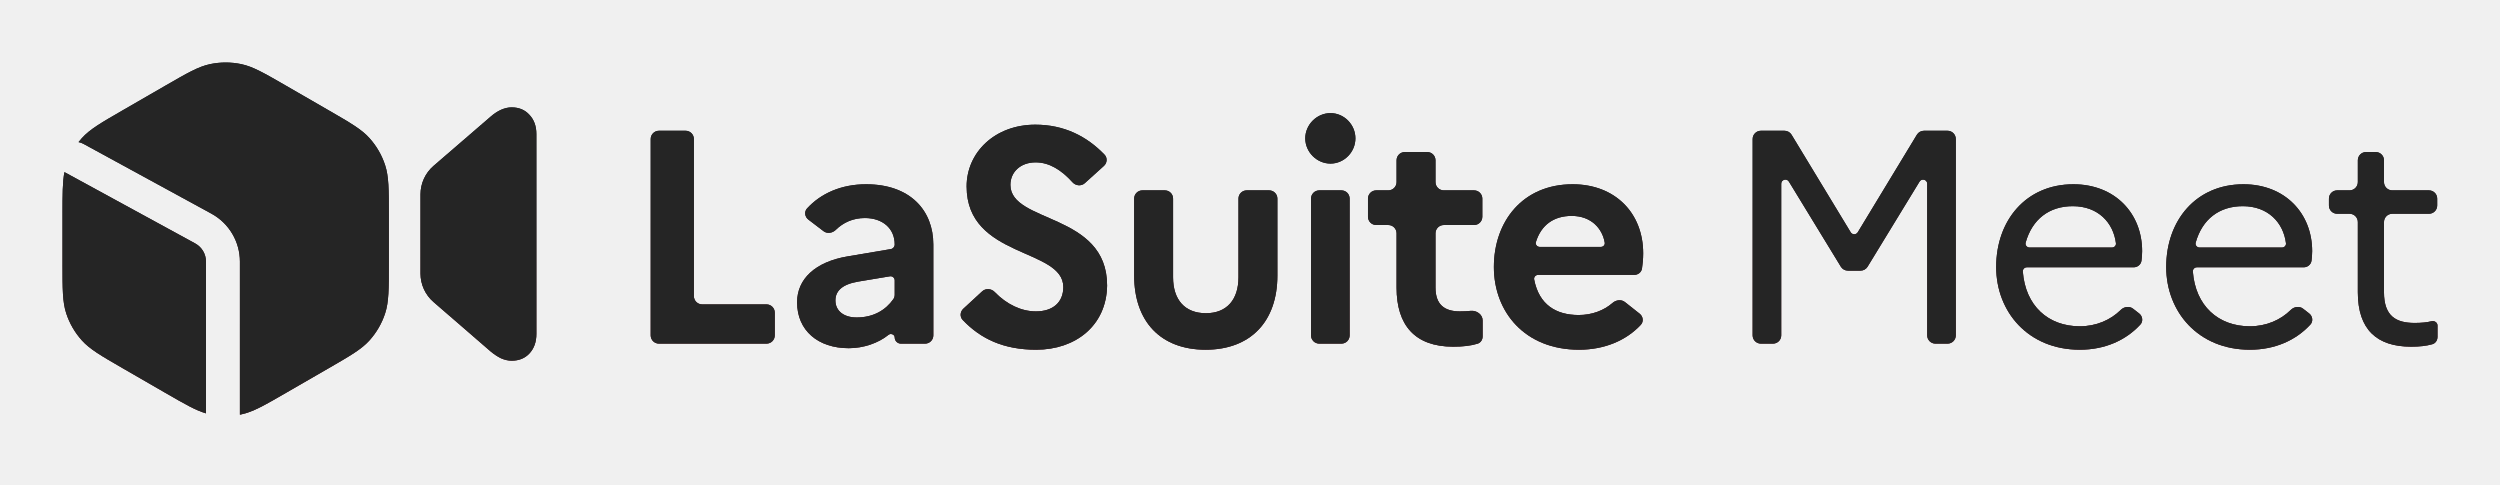
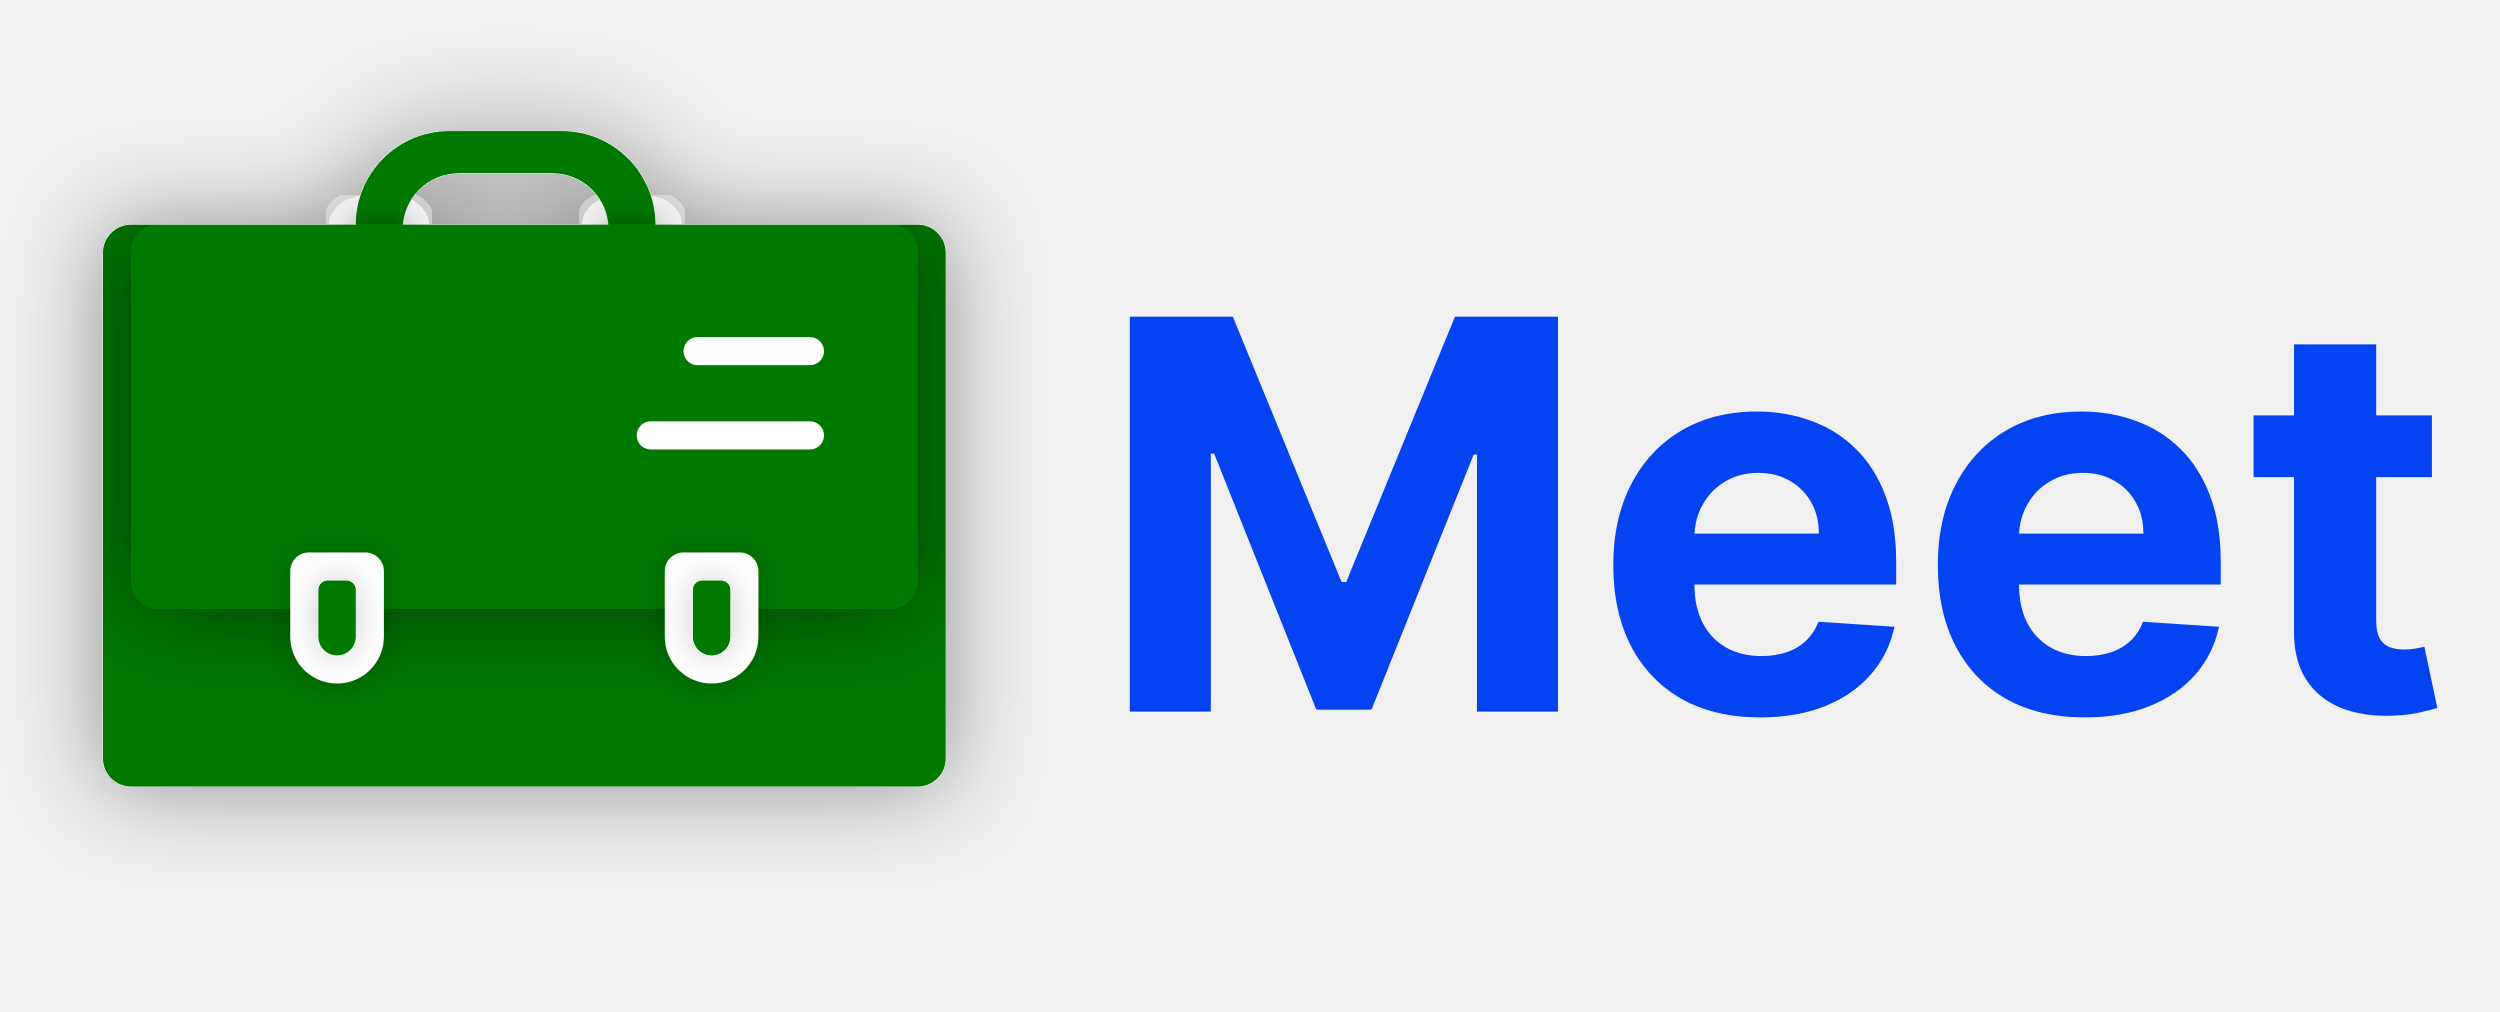
- <svg xmlns="http://www.w3.org/2000/svg" width="160" height="31" viewBox="0 0 160 31" fill="none">
-   <path d="M4.124 11.015C4 11.649 4 12.431 4 13.739V16.886C4 18.509 4 19.321 4.236 20.047C4.445 20.69 4.787 21.282 5.239 21.784C5.75 22.352 6.453 22.758 7.859 23.57L10.584 25.143C11.828 25.861 12.522 26.262 13.183 26.454V16.744C13.183 16.259 12.918 15.812 12.492 15.58L4.124 11.015Z" fill="#202328" />
-   <path d="M4.124 11.015C4 11.649 4 12.431 4 13.739V16.886C4 18.509 4 19.321 4.236 20.047C4.445 20.69 4.787 21.282 5.239 21.784C5.75 22.352 6.453 22.758 7.859 23.57L10.584 25.143C11.828 25.861 12.522 26.262 13.183 26.454V16.744C13.183 16.259 12.918 15.812 12.492 15.58L4.124 11.015Z" fill="url(#paint0_linear_5970_3325)" fill-opacity="0.3" />
-   <path d="M4.124 11.015C4 11.649 4 12.431 4 13.739V16.886C4 18.509 4 19.321 4.236 20.047C4.445 20.69 4.787 21.282 5.239 21.784C5.75 22.352 6.453 22.758 7.859 23.57L10.584 25.143C11.828 25.861 12.522 26.262 13.183 26.454V16.744C13.183 16.259 12.918 15.812 12.492 15.58L4.124 11.015Z" fill="#252525" />
-   <path d="M26.911 12.441V17.505C26.911 18.205 27.215 18.87 27.745 19.328L31.389 22.482C31.602 22.662 31.824 22.81 32.053 22.925C32.291 23.031 32.521 23.084 32.742 23.084C33.218 23.084 33.599 22.929 33.886 22.617C34.181 22.297 34.329 21.883 34.329 21.375V8.581C34.329 8.073 34.181 7.663 33.886 7.351C33.599 7.031 33.218 6.871 32.742 6.871C32.521 6.871 32.291 6.925 32.053 7.031C31.824 7.138 31.602 7.286 31.389 7.474L27.748 10.615C27.217 11.073 26.911 11.74 26.911 12.441Z" fill="#202328" />
-   <path d="M26.911 12.441V17.505C26.911 18.205 27.215 18.87 27.745 19.328L31.389 22.482C31.602 22.662 31.824 22.81 32.053 22.925C32.291 23.031 32.521 23.084 32.742 23.084C33.218 23.084 33.599 22.929 33.886 22.617C34.181 22.297 34.329 21.883 34.329 21.375V8.581C34.329 8.073 34.181 7.663 33.886 7.351C33.599 7.031 33.218 6.871 32.742 6.871C32.521 6.871 32.291 6.925 32.053 7.031C31.824 7.138 31.602 7.286 31.389 7.474L27.748 10.615C27.217 11.073 26.911 11.74 26.911 12.441Z" fill="url(#paint1_linear_5970_3325)" fill-opacity="0.3" />
-   <path d="M26.911 12.441V17.505C26.911 18.205 27.215 18.87 27.745 19.328L31.389 22.482C31.602 22.662 31.824 22.81 32.053 22.925C32.291 23.031 32.521 23.084 32.742 23.084C33.218 23.084 33.599 22.929 33.886 22.617C34.181 22.297 34.329 21.883 34.329 21.375V8.581C34.329 8.073 34.181 7.663 33.886 7.351C33.599 7.031 33.218 6.871 32.742 6.871C32.521 6.871 32.291 6.925 32.053 7.031C31.824 7.138 31.602 7.286 31.389 7.474L27.748 10.615C27.217 11.073 26.911 11.74 26.911 12.441Z" fill="#252525" />
-   <path d="M5.341 9.207C5.24 9.152 5.134 9.114 5.026 9.094C5.094 9.007 5.165 8.922 5.239 8.84C5.75 8.273 6.453 7.867 7.859 7.055L10.584 5.482C11.99 4.67 12.693 4.264 13.44 4.105C14.101 3.965 14.785 3.965 15.446 4.105C16.193 4.264 16.896 4.67 18.302 5.482L20.995 7.037C21.006 7.043 21.017 7.049 21.027 7.055C22.433 7.867 23.136 8.273 23.647 8.84C24.099 9.343 24.441 9.935 24.65 10.577C24.886 11.304 24.886 12.116 24.886 13.739V16.886C24.886 18.509 24.886 19.321 24.65 20.047C24.441 20.69 24.099 21.282 23.647 21.784C23.136 22.352 22.433 22.758 21.027 23.57C21.015 23.576 21.003 23.583 20.991 23.59L18.302 25.143C16.896 25.955 16.193 26.36 15.446 26.519C15.415 26.526 15.384 26.532 15.354 26.538L15.354 16.744C15.354 15.464 14.655 14.287 13.531 13.674L5.341 9.207Z" fill="#202328" />
-   <path d="M5.341 9.207C5.24 9.152 5.134 9.114 5.026 9.094C5.094 9.007 5.165 8.922 5.239 8.84C5.75 8.273 6.453 7.867 7.859 7.055L10.584 5.482C11.99 4.67 12.693 4.264 13.44 4.105C14.101 3.965 14.785 3.965 15.446 4.105C16.193 4.264 16.896 4.67 18.302 5.482L20.995 7.037C21.006 7.043 21.017 7.049 21.027 7.055C22.433 7.867 23.136 8.273 23.647 8.84C24.099 9.343 24.441 9.935 24.65 10.577C24.886 11.304 24.886 12.116 24.886 13.739V16.886C24.886 18.509 24.886 19.321 24.65 20.047C24.441 20.69 24.099 21.282 23.647 21.784C23.136 22.352 22.433 22.758 21.027 23.57C21.015 23.576 21.003 23.583 20.991 23.59L18.302 25.143C16.896 25.955 16.193 26.36 15.446 26.519C15.415 26.526 15.384 26.532 15.354 26.538L15.354 16.744C15.354 15.464 14.655 14.287 13.531 13.674L5.341 9.207Z" fill="url(#paint2_linear_5970_3325)" fill-opacity="0.3" />
-   <path d="M5.341 9.207C5.24 9.152 5.134 9.114 5.026 9.094C5.094 9.007 5.165 8.922 5.239 8.84C5.75 8.273 6.453 7.867 7.859 7.055L10.584 5.482C11.99 4.67 12.693 4.264 13.44 4.105C14.101 3.965 14.785 3.965 15.446 4.105C16.193 4.264 16.896 4.67 18.302 5.482L20.995 7.037C21.006 7.043 21.017 7.049 21.027 7.055C22.433 7.867 23.136 8.273 23.647 8.84C24.099 9.343 24.441 9.935 24.65 10.577C24.886 11.304 24.886 12.116 24.886 13.739V16.886C24.886 18.509 24.886 19.321 24.65 20.047C24.441 20.69 24.099 21.282 23.647 21.784C23.136 22.352 22.433 22.758 21.027 23.57C21.015 23.576 21.003 23.583 20.991 23.59L18.302 25.143C16.896 25.955 16.193 26.36 15.446 26.519C15.415 26.526 15.384 26.532 15.354 26.538L15.354 16.744C15.354 15.464 14.655 14.287 13.531 13.674L5.341 9.207Z" fill="#252525" />
-   <path d="M42.173 21.992C41.881 21.992 41.644 21.755 41.644 21.463V8.896C41.644 8.604 41.881 8.368 42.173 8.368H43.879C44.171 8.368 44.408 8.604 44.408 8.896V18.953C44.408 19.245 44.645 19.481 44.936 19.481H49.056C49.348 19.481 49.585 19.718 49.585 20.01V21.463C49.585 21.755 49.348 21.992 49.056 21.992H42.173Z" fill="#202328" />
-   <path d="M42.173 21.992C41.881 21.992 41.644 21.755 41.644 21.463V8.896C41.644 8.604 41.881 8.368 42.173 8.368H43.879C44.171 8.368 44.408 8.604 44.408 8.896V18.953C44.408 19.245 44.645 19.481 44.936 19.481H49.056C49.348 19.481 49.585 19.718 49.585 20.01V21.463C49.585 21.755 49.348 21.992 49.056 21.992H42.173Z" fill="url(#paint3_linear_5970_3325)" fill-opacity="0.3" />
-   <path d="M42.173 21.992C41.881 21.992 41.644 21.755 41.644 21.463V8.896C41.644 8.604 41.881 8.368 42.173 8.368H43.879C44.171 8.368 44.408 8.604 44.408 8.896V18.953C44.408 19.245 44.645 19.481 44.936 19.481H49.056C49.348 19.481 49.585 19.718 49.585 20.01V21.463C49.585 21.755 49.348 21.992 49.056 21.992H42.173Z" fill="#252525" />
-   <path d="M54.322 22.284C52.357 22.284 51.014 21.155 51.014 19.345C51.014 17.866 52.162 16.756 54.264 16.406L57.012 15.942C57.156 15.918 57.261 15.793 57.261 15.647V15.647C57.261 14.616 56.483 13.954 55.354 13.954C54.597 13.954 53.975 14.236 53.487 14.713C53.275 14.92 52.941 14.974 52.706 14.794L51.735 14.053C51.507 13.879 51.457 13.552 51.651 13.34C52.539 12.372 53.848 11.793 55.432 11.793C58.273 11.793 59.733 13.487 59.733 15.647V21.463C59.733 21.755 59.497 21.992 59.205 21.992H57.659C57.44 21.992 57.261 21.814 57.261 21.594V21.594C57.261 21.407 57.011 21.31 56.866 21.428C56.21 21.96 55.26 22.284 54.322 22.284ZM53.466 19.228C53.466 19.89 53.992 20.318 54.828 20.318C55.895 20.318 56.684 19.849 57.178 19.141C57.234 19.059 57.261 18.962 57.261 18.863V17.944C57.261 17.781 57.115 17.657 56.954 17.683L54.926 18.021C53.894 18.197 53.466 18.625 53.466 19.228Z" fill="#202328" />
-   <path d="M54.322 22.284C52.357 22.284 51.014 21.155 51.014 19.345C51.014 17.866 52.162 16.756 54.264 16.406L57.012 15.942C57.156 15.918 57.261 15.793 57.261 15.647V15.647C57.261 14.616 56.483 13.954 55.354 13.954C54.597 13.954 53.975 14.236 53.487 14.713C53.275 14.92 52.941 14.974 52.706 14.794L51.735 14.053C51.507 13.879 51.457 13.552 51.651 13.34C52.539 12.372 53.848 11.793 55.432 11.793C58.273 11.793 59.733 13.487 59.733 15.647V21.463C59.733 21.755 59.497 21.992 59.205 21.992H57.659C57.44 21.992 57.261 21.814 57.261 21.594V21.594C57.261 21.407 57.011 21.31 56.866 21.428C56.21 21.96 55.26 22.284 54.322 22.284ZM53.466 19.228C53.466 19.89 53.992 20.318 54.828 20.318C55.895 20.318 56.684 19.849 57.178 19.141C57.234 19.059 57.261 18.962 57.261 18.863V17.944C57.261 17.781 57.115 17.657 56.954 17.683L54.926 18.021C53.894 18.197 53.466 18.625 53.466 19.228Z" fill="url(#paint4_linear_5970_3325)" fill-opacity="0.3" />
-   <path d="M54.322 22.284C52.357 22.284 51.014 21.155 51.014 19.345C51.014 17.866 52.162 16.756 54.264 16.406L57.012 15.942C57.156 15.918 57.261 15.793 57.261 15.647V15.647C57.261 14.616 56.483 13.954 55.354 13.954C54.597 13.954 53.975 14.236 53.487 14.713C53.275 14.92 52.941 14.974 52.706 14.794L51.735 14.053C51.507 13.879 51.457 13.552 51.651 13.34C52.539 12.372 53.848 11.793 55.432 11.793C58.273 11.793 59.733 13.487 59.733 15.647V21.463C59.733 21.755 59.497 21.992 59.205 21.992H57.659C57.44 21.992 57.261 21.814 57.261 21.594V21.594C57.261 21.407 57.011 21.31 56.866 21.428C56.21 21.96 55.26 22.284 54.322 22.284ZM53.466 19.228C53.466 19.89 53.992 20.318 54.828 20.318C55.895 20.318 56.684 19.849 57.178 19.141C57.234 19.059 57.261 18.962 57.261 18.863V17.944C57.261 17.781 57.115 17.657 56.954 17.683L54.926 18.021C53.894 18.197 53.466 18.625 53.466 19.228Z" fill="#252525" />
-   <path d="M61.615 20.48C61.42 20.276 61.442 19.954 61.65 19.762L62.861 18.645C63.089 18.435 63.445 18.467 63.66 18.689C64.421 19.475 65.354 19.929 66.301 19.929C67.391 19.929 68.052 19.345 68.052 18.372C68.052 15.861 61.863 16.542 61.863 11.93C61.863 9.769 63.654 7.979 66.262 7.979C68.112 7.979 69.563 8.728 70.688 9.896C70.886 10.101 70.862 10.427 70.651 10.618L69.429 11.722C69.201 11.928 68.847 11.895 68.641 11.666C67.937 10.884 67.158 10.392 66.281 10.392C65.308 10.392 64.666 11.015 64.666 11.832C64.666 14.304 70.855 13.603 70.855 18.274C70.816 20.844 68.831 22.381 66.32 22.381C64.231 22.381 62.77 21.689 61.615 20.48Z" fill="#202328" />
-   <path d="M61.615 20.48C61.42 20.276 61.442 19.954 61.65 19.762L62.861 18.645C63.089 18.435 63.445 18.467 63.66 18.689C64.421 19.475 65.354 19.929 66.301 19.929C67.391 19.929 68.052 19.345 68.052 18.372C68.052 15.861 61.863 16.542 61.863 11.93C61.863 9.769 63.654 7.979 66.262 7.979C68.112 7.979 69.563 8.728 70.688 9.896C70.886 10.101 70.862 10.427 70.651 10.618L69.429 11.722C69.201 11.928 68.847 11.895 68.641 11.666C67.937 10.884 67.158 10.392 66.281 10.392C65.308 10.392 64.666 11.015 64.666 11.832C64.666 14.304 70.855 13.603 70.855 18.274C70.816 20.844 68.831 22.381 66.32 22.381C64.231 22.381 62.77 21.689 61.615 20.48Z" fill="url(#paint5_linear_5970_3325)" fill-opacity="0.3" />
-   <path d="M61.615 20.48C61.42 20.276 61.442 19.954 61.65 19.762L62.861 18.645C63.089 18.435 63.445 18.467 63.66 18.689C64.421 19.475 65.354 19.929 66.301 19.929C67.391 19.929 68.052 19.345 68.052 18.372C68.052 15.861 61.863 16.542 61.863 11.93C61.863 9.769 63.654 7.979 66.262 7.979C68.112 7.979 69.563 8.728 70.688 9.896C70.886 10.101 70.862 10.427 70.651 10.618L69.429 11.722C69.201 11.928 68.847 11.895 68.641 11.666C67.937 10.884 67.158 10.392 66.281 10.392C65.308 10.392 64.666 11.015 64.666 11.832C64.666 14.304 70.855 13.603 70.855 18.274C70.816 20.844 68.831 22.381 66.32 22.381C64.231 22.381 62.77 21.689 61.615 20.48Z" fill="#252525" />
-   <path d="M79.262 17.749V12.711C79.262 12.419 79.499 12.183 79.79 12.183H81.225C81.516 12.183 81.753 12.419 81.753 12.711V17.632C81.753 20.571 80.04 22.381 77.16 22.381C74.279 22.381 72.586 20.571 72.586 17.632V12.711C72.586 12.419 72.823 12.183 73.115 12.183H74.549C74.841 12.183 75.077 12.419 75.077 12.711V17.749C75.077 19.17 75.817 20.046 77.179 20.046C78.522 20.046 79.262 19.17 79.262 17.749Z" fill="#202328" />
-   <path d="M79.262 17.749V12.711C79.262 12.419 79.499 12.183 79.79 12.183H81.225C81.516 12.183 81.753 12.419 81.753 12.711V17.632C81.753 20.571 80.04 22.381 77.16 22.381C74.279 22.381 72.586 20.571 72.586 17.632V12.711C72.586 12.419 72.823 12.183 73.115 12.183H74.549C74.841 12.183 75.077 12.419 75.077 12.711V17.749C75.077 19.17 75.817 20.046 77.179 20.046C78.522 20.046 79.262 19.17 79.262 17.749Z" fill="url(#paint6_linear_5970_3325)" fill-opacity="0.3" />
-   <path d="M79.262 17.749V12.711C79.262 12.419 79.499 12.183 79.79 12.183H81.225C81.516 12.183 81.753 12.419 81.753 12.711V17.632C81.753 20.571 80.04 22.381 77.16 22.381C74.279 22.381 72.586 20.571 72.586 17.632V12.711C72.586 12.419 72.823 12.183 73.115 12.183H74.549C74.841 12.183 75.077 12.419 75.077 12.711V17.749C75.077 19.17 75.817 20.046 77.179 20.046C78.522 20.046 79.262 19.17 79.262 17.749Z" fill="#252525" />
-   <path d="M85.151 10.47C84.275 10.47 83.536 9.73 83.536 8.854C83.536 7.979 84.275 7.239 85.151 7.239C86.027 7.239 86.747 7.979 86.747 8.854C86.747 9.73 86.027 10.47 85.151 10.47ZM84.434 21.992C84.142 21.992 83.906 21.755 83.906 21.463V12.711C83.906 12.419 84.142 12.183 84.434 12.183H85.849C86.141 12.183 86.377 12.419 86.377 12.711V21.463C86.377 21.755 86.141 21.992 85.849 21.992H84.434Z" fill="#202328" />
-   <path d="M85.151 10.47C84.275 10.47 83.536 9.73 83.536 8.854C83.536 7.979 84.275 7.239 85.151 7.239C86.027 7.239 86.747 7.979 86.747 8.854C86.747 9.73 86.027 10.47 85.151 10.47ZM84.434 21.992C84.142 21.992 83.906 21.755 83.906 21.463V12.711C83.906 12.419 84.142 12.183 84.434 12.183H85.849C86.141 12.183 86.377 12.419 86.377 12.711V21.463C86.377 21.755 86.141 21.992 85.849 21.992H84.434Z" fill="url(#paint7_linear_5970_3325)" fill-opacity="0.3" />
-   <path d="M85.151 10.47C84.275 10.47 83.536 9.73 83.536 8.854C83.536 7.979 84.275 7.239 85.151 7.239C86.027 7.239 86.747 7.979 86.747 8.854C86.747 9.73 86.027 10.47 85.151 10.47ZM84.434 21.992C84.142 21.992 83.906 21.755 83.906 21.463V12.711C83.906 12.419 84.142 12.183 84.434 12.183H85.849C86.141 12.183 86.377 12.419 86.377 12.711V21.463C86.377 21.755 86.141 21.992 85.849 21.992H84.434Z" fill="#252525" />
-   <path d="M89.38 18.411V14.93C89.38 14.638 89.144 14.401 88.852 14.401H88.079C87.787 14.401 87.551 14.165 87.551 13.873V12.711C87.551 12.419 87.787 12.183 88.079 12.183H88.852C89.144 12.183 89.38 11.946 89.38 11.654V10.259C89.38 9.967 89.617 9.73 89.909 9.73H91.343C91.635 9.73 91.872 9.967 91.872 10.259V11.654C91.872 11.946 92.108 12.183 92.4 12.183H94.34C94.632 12.183 94.869 12.419 94.869 12.711V13.873C94.869 14.165 94.632 14.401 94.34 14.401H92.4C92.108 14.401 91.872 14.638 91.872 14.93V18.411C91.872 19.501 92.456 19.929 93.429 19.929C93.693 19.929 93.922 19.917 94.123 19.895C94.497 19.853 94.888 20.128 94.888 20.504V21.53C94.888 21.74 94.766 21.933 94.565 21.995C94.144 22.126 93.645 22.187 93.001 22.187C90.548 22.187 89.38 20.805 89.38 18.411Z" fill="#202328" />
-   <path d="M89.38 18.411V14.93C89.38 14.638 89.144 14.401 88.852 14.401H88.079C87.787 14.401 87.551 14.165 87.551 13.873V12.711C87.551 12.419 87.787 12.183 88.079 12.183H88.852C89.144 12.183 89.38 11.946 89.38 11.654V10.259C89.38 9.967 89.617 9.73 89.909 9.73H91.343C91.635 9.73 91.872 9.967 91.872 10.259V11.654C91.872 11.946 92.108 12.183 92.4 12.183H94.34C94.632 12.183 94.869 12.419 94.869 12.711V13.873C94.869 14.165 94.632 14.401 94.34 14.401H92.4C92.108 14.401 91.872 14.638 91.872 14.93V18.411C91.872 19.501 92.456 19.929 93.429 19.929C93.693 19.929 93.922 19.917 94.123 19.895C94.497 19.853 94.888 20.128 94.888 20.504V21.53C94.888 21.74 94.766 21.933 94.565 21.995C94.144 22.126 93.645 22.187 93.001 22.187C90.548 22.187 89.38 20.805 89.38 18.411Z" fill="url(#paint8_linear_5970_3325)" fill-opacity="0.3" />
-   <path d="M89.38 18.411V14.93C89.38 14.638 89.144 14.401 88.852 14.401H88.079C87.787 14.401 87.551 14.165 87.551 13.873V12.711C87.551 12.419 87.787 12.183 88.079 12.183H88.852C89.144 12.183 89.38 11.946 89.38 11.654V10.259C89.38 9.967 89.617 9.73 89.909 9.73H91.343C91.635 9.73 91.872 9.967 91.872 10.259V11.654C91.872 11.946 92.108 12.183 92.4 12.183H94.34C94.632 12.183 94.869 12.419 94.869 12.711V13.873C94.869 14.165 94.632 14.401 94.34 14.401H92.4C92.108 14.401 91.872 14.638 91.872 14.93V18.411C91.872 19.501 92.456 19.929 93.429 19.929C93.693 19.929 93.922 19.917 94.123 19.895C94.497 19.853 94.888 20.128 94.888 20.504V21.53C94.888 21.74 94.766 21.933 94.565 21.995C94.144 22.126 93.645 22.187 93.001 22.187C90.548 22.187 89.38 20.805 89.38 18.411Z" fill="#252525" />
-   <path d="M104.937 20.077C105.161 20.255 105.205 20.581 105.01 20.79C104.081 21.783 102.7 22.381 101.058 22.381C97.574 22.381 95.608 19.948 95.608 17.087C95.608 14.187 97.438 11.793 100.649 11.793C103.374 11.793 105.164 13.642 105.164 16.211C105.164 16.564 105.132 16.899 105.088 17.182C105.05 17.425 104.835 17.593 104.59 17.593H98.438C98.279 17.593 98.155 17.734 98.186 17.89C98.499 19.503 99.587 20.162 101.038 20.162C101.891 20.162 102.657 19.866 103.2 19.391C103.423 19.195 103.761 19.147 103.994 19.331L104.937 20.077ZM100.59 13.818C99.433 13.818 98.634 14.404 98.298 15.487C98.248 15.647 98.374 15.803 98.542 15.803H102.457C102.607 15.803 102.728 15.677 102.703 15.53C102.554 14.636 101.845 13.818 100.59 13.818Z" fill="#202328" />
-   <path d="M104.937 20.077C105.161 20.255 105.205 20.581 105.01 20.79C104.081 21.783 102.7 22.381 101.058 22.381C97.574 22.381 95.608 19.948 95.608 17.087C95.608 14.187 97.438 11.793 100.649 11.793C103.374 11.793 105.164 13.642 105.164 16.211C105.164 16.564 105.132 16.899 105.088 17.182C105.05 17.425 104.835 17.593 104.59 17.593H98.438C98.279 17.593 98.155 17.734 98.186 17.89C98.499 19.503 99.587 20.162 101.038 20.162C101.891 20.162 102.657 19.866 103.2 19.391C103.423 19.195 103.761 19.147 103.994 19.331L104.937 20.077ZM100.59 13.818C99.433 13.818 98.634 14.404 98.298 15.487C98.248 15.647 98.374 15.803 98.542 15.803H102.457C102.607 15.803 102.728 15.677 102.703 15.53C102.554 14.636 101.845 13.818 100.59 13.818Z" fill="url(#paint9_linear_5970_3325)" fill-opacity="0.3" />
-   <path d="M104.937 20.077C105.161 20.255 105.205 20.581 105.01 20.79C104.081 21.783 102.7 22.381 101.058 22.381C97.574 22.381 95.608 19.948 95.608 17.087C95.608 14.187 97.438 11.793 100.649 11.793C103.374 11.793 105.164 13.642 105.164 16.211C105.164 16.564 105.132 16.899 105.088 17.182C105.05 17.425 104.835 17.593 104.59 17.593H98.438C98.279 17.593 98.155 17.734 98.186 17.89C98.499 19.503 99.587 20.162 101.038 20.162C101.891 20.162 102.657 19.866 103.2 19.391C103.423 19.195 103.761 19.147 103.994 19.331L104.937 20.077ZM100.59 13.818C99.433 13.818 98.634 14.404 98.298 15.487C98.248 15.647 98.374 15.803 98.542 15.803H102.457C102.607 15.803 102.728 15.677 102.703 15.53C102.554 14.636 101.845 13.818 100.59 13.818Z" fill="#252525" />
-   <path d="M112.698 21.992C112.406 21.992 112.169 21.755 112.169 21.463V8.896C112.169 8.604 112.406 8.368 112.698 8.368H114.207C114.392 8.368 114.563 8.464 114.659 8.622L118.444 14.866C118.547 15.035 118.793 15.035 118.896 14.866L122.681 8.622C122.777 8.464 122.948 8.368 123.133 8.368H124.642C124.934 8.368 125.171 8.604 125.171 8.896V21.463C125.171 21.755 124.934 21.992 124.642 21.992H123.87C123.578 21.992 123.341 21.755 123.341 21.463V11.76C123.341 11.493 122.99 11.394 122.851 11.622L119.525 17.068C119.429 17.225 119.258 17.321 119.074 17.321H118.266C118.082 17.321 117.911 17.225 117.815 17.068L114.489 11.622C114.349 11.394 113.999 11.493 113.999 11.76V21.463C113.999 21.755 113.762 21.992 113.47 21.992H112.698Z" fill="#202328" />
-   <path d="M112.698 21.992C112.406 21.992 112.169 21.755 112.169 21.463V8.896C112.169 8.604 112.406 8.368 112.698 8.368H114.207C114.392 8.368 114.563 8.464 114.659 8.622L118.444 14.866C118.547 15.035 118.793 15.035 118.896 14.866L122.681 8.622C122.777 8.464 122.948 8.368 123.133 8.368H124.642C124.934 8.368 125.171 8.604 125.171 8.896V21.463C125.171 21.755 124.934 21.992 124.642 21.992H123.87C123.578 21.992 123.341 21.755 123.341 21.463V11.76C123.341 11.493 122.99 11.394 122.851 11.622L119.525 17.068C119.429 17.225 119.258 17.321 119.074 17.321H118.266C118.082 17.321 117.911 17.225 117.815 17.068L114.489 11.622C114.349 11.394 113.999 11.493 113.999 11.76V21.463C113.999 21.755 113.762 21.992 113.47 21.992H112.698Z" fill="url(#paint10_linear_5970_3325)" fill-opacity="0.3" />
-   <path d="M112.698 21.992C112.406 21.992 112.169 21.755 112.169 21.463V8.896C112.169 8.604 112.406 8.368 112.698 8.368H114.207C114.392 8.368 114.563 8.464 114.659 8.622L118.444 14.866C118.547 15.035 118.793 15.035 118.896 14.866L122.681 8.622C122.777 8.464 122.948 8.368 123.133 8.368H124.642C124.934 8.368 125.171 8.604 125.171 8.896V21.463C125.171 21.755 124.934 21.992 124.642 21.992H123.87C123.578 21.992 123.341 21.755 123.341 21.463V11.76C123.341 11.493 122.99 11.394 122.851 11.622L119.525 17.068C119.429 17.225 119.258 17.321 119.074 17.321H118.266C118.082 17.321 117.911 17.225 117.815 17.068L114.489 11.622C114.349 11.394 113.999 11.493 113.999 11.76V21.463C113.999 21.755 113.762 21.992 113.47 21.992H112.698Z" fill="#252525" />
-   <path d="M136.902 20.058C137.129 20.235 137.175 20.564 136.98 20.775C136.061 21.769 134.73 22.381 133.107 22.381C129.798 22.381 127.755 19.948 127.755 17.087C127.755 14.109 129.662 11.793 132.698 11.793C135.365 11.793 137.097 13.662 137.097 16.075C137.097 16.289 137.079 16.497 137.054 16.686C137.02 16.933 136.802 17.107 136.553 17.107H129.719C129.57 17.107 129.45 17.23 129.461 17.378C129.624 19.57 131.087 20.883 133.107 20.883C134.162 20.883 135.081 20.477 135.73 19.834C135.942 19.625 136.279 19.574 136.514 19.757L136.902 20.058ZM132.659 13.195C131.147 13.195 130.061 14.03 129.641 15.526C129.596 15.688 129.722 15.842 129.889 15.842H135.167C135.318 15.842 135.439 15.716 135.42 15.567C135.254 14.251 134.28 13.195 132.659 13.195Z" fill="#202328" />
-   <path d="M136.902 20.058C137.129 20.235 137.175 20.564 136.98 20.775C136.061 21.769 134.73 22.381 133.107 22.381C129.798 22.381 127.755 19.948 127.755 17.087C127.755 14.109 129.662 11.793 132.698 11.793C135.365 11.793 137.097 13.662 137.097 16.075C137.097 16.289 137.079 16.497 137.054 16.686C137.02 16.933 136.802 17.107 136.553 17.107H129.719C129.57 17.107 129.45 17.23 129.461 17.378C129.624 19.57 131.087 20.883 133.107 20.883C134.162 20.883 135.081 20.477 135.73 19.834C135.942 19.625 136.279 19.574 136.514 19.757L136.902 20.058ZM132.659 13.195C131.147 13.195 130.061 14.03 129.641 15.526C129.596 15.688 129.722 15.842 129.889 15.842H135.167C135.318 15.842 135.439 15.716 135.42 15.567C135.254 14.251 134.28 13.195 132.659 13.195Z" fill="url(#paint11_linear_5970_3325)" fill-opacity="0.3" />
-   <path d="M136.902 20.058C137.129 20.235 137.175 20.564 136.98 20.775C136.061 21.769 134.73 22.381 133.107 22.381C129.798 22.381 127.755 19.948 127.755 17.087C127.755 14.109 129.662 11.793 132.698 11.793C135.365 11.793 137.097 13.662 137.097 16.075C137.097 16.289 137.079 16.497 137.054 16.686C137.02 16.933 136.802 17.107 136.553 17.107H129.719C129.57 17.107 129.45 17.23 129.461 17.378C129.624 19.57 131.087 20.883 133.107 20.883C134.162 20.883 135.081 20.477 135.73 19.834C135.942 19.625 136.279 19.574 136.514 19.757L136.902 20.058ZM132.659 13.195C131.147 13.195 130.061 14.03 129.641 15.526C129.596 15.688 129.722 15.842 129.889 15.842H135.167C135.318 15.842 135.439 15.716 135.42 15.567C135.254 14.251 134.28 13.195 132.659 13.195Z" fill="#252525" />
-   <path d="M147.784 20.058C148.011 20.235 148.057 20.564 147.862 20.775C146.943 21.769 145.612 22.381 143.989 22.381C140.68 22.381 138.637 19.948 138.637 17.087C138.637 14.109 140.544 11.793 143.58 11.793C146.247 11.793 147.979 13.662 147.979 16.075C147.979 16.289 147.961 16.497 147.936 16.686C147.902 16.933 147.684 17.107 147.435 17.107H140.601C140.452 17.107 140.332 17.23 140.343 17.378C140.506 19.57 141.969 20.883 143.989 20.883C145.044 20.883 145.963 20.477 146.612 19.834C146.824 19.625 147.161 19.574 147.396 19.757L147.784 20.058ZM143.541 13.195C142.029 13.195 140.943 14.03 140.523 15.526C140.478 15.688 140.604 15.842 140.771 15.842H146.049C146.199 15.842 146.32 15.716 146.302 15.567C146.136 14.251 145.162 13.195 143.541 13.195Z" fill="#202328" />
-   <path d="M147.784 20.058C148.011 20.235 148.057 20.564 147.862 20.775C146.943 21.769 145.612 22.381 143.989 22.381C140.68 22.381 138.637 19.948 138.637 17.087C138.637 14.109 140.544 11.793 143.58 11.793C146.247 11.793 147.979 13.662 147.979 16.075C147.979 16.289 147.961 16.497 147.936 16.686C147.902 16.933 147.684 17.107 147.435 17.107H140.601C140.452 17.107 140.332 17.23 140.343 17.378C140.506 19.57 141.969 20.883 143.989 20.883C145.044 20.883 145.963 20.477 146.612 19.834C146.824 19.625 147.161 19.574 147.396 19.757L147.784 20.058ZM143.541 13.195C142.029 13.195 140.943 14.03 140.523 15.526C140.478 15.688 140.604 15.842 140.771 15.842H146.049C146.199 15.842 146.32 15.716 146.302 15.567C146.136 14.251 145.162 13.195 143.541 13.195Z" fill="url(#paint12_linear_5970_3325)" fill-opacity="0.3" />
-   <path d="M147.784 20.058C148.011 20.235 148.057 20.564 147.862 20.775C146.943 21.769 145.612 22.381 143.989 22.381C140.68 22.381 138.637 19.948 138.637 17.087C138.637 14.109 140.544 11.793 143.58 11.793C146.247 11.793 147.979 13.662 147.979 16.075C147.979 16.289 147.961 16.497 147.936 16.686C147.902 16.933 147.684 17.107 147.435 17.107H140.601C140.452 17.107 140.332 17.23 140.343 17.378C140.506 19.57 141.969 20.883 143.989 20.883C145.044 20.883 145.963 20.477 146.612 19.834C146.824 19.625 147.161 19.574 147.396 19.757L147.784 20.058ZM143.541 13.195C142.029 13.195 140.943 14.03 140.523 15.526C140.478 15.688 140.604 15.842 140.771 15.842H146.049C146.199 15.842 146.32 15.716 146.302 15.567C146.136 14.251 145.162 13.195 143.541 13.195Z" fill="#252525" />
-   <path d="M150.901 18.703V14.21C150.901 13.918 150.664 13.681 150.372 13.681H149.58C149.288 13.681 149.052 13.445 149.052 13.153V12.711C149.052 12.419 149.288 12.183 149.58 12.183H150.372C150.664 12.183 150.901 11.946 150.901 11.654V10.259C150.901 9.967 151.137 9.73 151.429 9.73H152.046C152.338 9.73 152.575 9.967 152.575 10.259V11.654C152.575 11.946 152.811 12.183 153.103 12.183H155.452C155.744 12.183 155.981 12.419 155.981 12.711V13.153C155.981 13.445 155.744 13.681 155.452 13.681H153.103C152.811 13.681 152.575 13.918 152.575 14.21V18.703C152.575 20.24 153.353 20.669 154.54 20.669C154.98 20.669 155.328 20.632 155.622 20.559C155.806 20.514 156 20.644 156 20.833V21.562C156 21.775 155.873 21.971 155.668 22.03C155.282 22.14 154.846 22.187 154.307 22.187C152.127 22.187 150.901 21.097 150.901 18.703Z" fill="#202328" />
-   <path d="M150.901 18.703V14.21C150.901 13.918 150.664 13.681 150.372 13.681H149.58C149.288 13.681 149.052 13.445 149.052 13.153V12.711C149.052 12.419 149.288 12.183 149.58 12.183H150.372C150.664 12.183 150.901 11.946 150.901 11.654V10.259C150.901 9.967 151.137 9.73 151.429 9.73H152.046C152.338 9.73 152.575 9.967 152.575 10.259V11.654C152.575 11.946 152.811 12.183 153.103 12.183H155.452C155.744 12.183 155.981 12.419 155.981 12.711V13.153C155.981 13.445 155.744 13.681 155.452 13.681H153.103C152.811 13.681 152.575 13.918 152.575 14.21V18.703C152.575 20.24 153.353 20.669 154.54 20.669C154.98 20.669 155.328 20.632 155.622 20.559C155.806 20.514 156 20.644 156 20.833V21.562C156 21.775 155.873 21.971 155.668 22.03C155.282 22.14 154.846 22.187 154.307 22.187C152.127 22.187 150.901 21.097 150.901 18.703Z" fill="url(#paint13_linear_5970_3325)" fill-opacity="0.3" />
-   <path d="M150.901 18.703V14.21C150.901 13.918 150.664 13.681 150.372 13.681H149.58C149.288 13.681 149.052 13.445 149.052 13.153V12.711C149.052 12.419 149.288 12.183 149.58 12.183H150.372C150.664 12.183 150.901 11.946 150.901 11.654V10.259C150.901 9.967 151.137 9.73 151.429 9.73H152.046C152.338 9.73 152.575 9.967 152.575 10.259V11.654C152.575 11.946 152.811 12.183 153.103 12.183H155.452C155.744 12.183 155.981 12.419 155.981 12.711V13.153C155.981 13.445 155.744 13.681 155.452 13.681H153.103C152.811 13.681 152.575 13.918 152.575 14.21V18.703C152.575 20.24 153.353 20.669 154.54 20.669C154.98 20.669 155.328 20.632 155.622 20.559C155.806 20.514 156 20.644 156 20.833V21.562C156 21.775 155.873 21.971 155.668 22.03C155.282 22.14 154.846 22.187 154.307 22.187C152.127 22.187 150.901 21.097 150.901 18.703Z" fill="#252525" />
+ <svg xmlns="http://www.w3.org/2000/svg" width="267" height="108" viewBox="0 0 267 108" fill="none">
+   <g filter="url(#filter0_d_49_246)">
+     <path d="M70 24.5H65C65 21.186 62.314 18.5 59 18.5H49C45.686 18.5 43 21.186 43 24.5H38V24C38 18.477 42.477 14 48 14H60C65.523 14 70 18.477 70 24V24.5Z" fill="#007900" />
+     <g filter="url(#filter1_d_49_246)">
+       <rect x="38" y="24" width="5" height="2" fill="#007900" />
+     </g>
+     <g filter="url(#filter2_d_49_246)">
+       <rect x="65" y="24" width="5" height="2" fill="#007900" />
+     </g>
+     <g clip-path="url(#clip0_49_246)">
+       <rect x="11" y="24" width="90" height="60" rx="3" fill="#007900" />
+       <g filter="url(#filter3_d_49_246)">
+         <path d="M14 27C14 25.343 15.343 24 17 24H95C96.657 24 98 25.343 98 27V62C98 63.657 96.657 65 95 65H17C15.343 65 14 63.657 14 62V27Z" fill="#007900" />
+       </g>
+       <g filter="url(#filter4_d_49_246)">
+         <path d="M31 61C31 59.895 31.895 59 33 59H39C40.105 59 41 59.895 41 61V68C41 70.761 38.761 73 36 73C33.239 73 31 70.761 31 68V61Z" fill="white" />
+       </g>
+       <g filter="url(#filter5_d_49_246)">
+         <path d="M34 63C34 62.448 34.448 62 35 62H37C37.552 62 38 62.448 38 63V68C38 69.105 37.105 70 36 70C34.895 70 34 69.105 34 68V63Z" fill="#007900" />
+       </g>
+       <g filter="url(#filter6_d_49_246)">
+         <path d="M71 61C71 59.895 71.895 59 73 59H79C80.105 59 81 59.895 81 61V68C81 70.761 78.761 73 76 73C73.239 73 71 70.761 71 68V61Z" fill="white" />
+       </g>
+       <g filter="url(#filter7_d_49_246)">
+         <path d="M74 63C74 62.448 74.448 62 75 62H77C77.552 62 78 62.448 78 63V68C78 69.105 77.105 70 76 70C74.895 70 74 69.105 74 68V63Z" fill="#007900" />
+       </g>
+       <line x1="1.5" y1="-1.5" x2="13.5" y2="-1.5" transform="matrix(-1 -5.82819e-08 -5.82819e-08 1 88 39)" stroke="white" stroke-width="3" stroke-linecap="round" />
+       <line x1="1.5" y1="-1.5" x2="18.5" y2="-1.5" transform="matrix(-1 -8.74228e-08 -8.74228e-08 1 88 48)" stroke="white" stroke-width="3" stroke-linecap="round" />
+     </g>
+   </g>
+   <path d="M120.666 33.818H131.665L143.281 62.159H143.776L155.392 33.818H166.391V76H157.74V48.545H157.39L146.474 75.794H140.583L129.667 48.442H129.317V76H120.666V33.818ZM187.991 76.618C184.737 76.618 181.936 75.959 179.588 74.641C177.254 73.309 175.455 71.428 174.192 68.997C172.928 66.553 172.297 63.663 172.297 60.326C172.297 57.072 172.928 54.216 174.192 51.758C175.455 49.3 177.233 47.385 179.526 46.011C181.833 44.638 184.538 43.952 187.641 43.952C189.728 43.952 191.671 44.288 193.47 44.961C195.282 45.62 196.862 46.615 198.207 47.947C199.567 49.279 200.624 50.955 201.379 52.973C202.134 54.978 202.512 57.326 202.512 60.017V62.427H175.798V56.989H194.253C194.253 55.726 193.978 54.607 193.429 53.632C192.88 52.657 192.117 51.895 191.143 51.346C190.181 50.783 189.062 50.501 187.785 50.501C186.453 50.501 185.273 50.81 184.243 51.428C183.227 52.032 182.43 52.849 181.854 53.879C181.277 54.895 180.982 56.028 180.968 57.278V62.447C180.968 64.013 181.256 65.365 181.833 66.505C182.423 67.645 183.254 68.523 184.325 69.141C185.396 69.759 186.666 70.068 188.135 70.068C189.11 70.068 190.003 69.931 190.813 69.656C191.623 69.382 192.317 68.97 192.893 68.421C193.47 67.871 193.909 67.198 194.211 66.402L202.327 66.938C201.915 68.887 201.07 70.59 199.793 72.046C198.53 73.487 196.896 74.613 194.891 75.423C192.9 76.22 190.6 76.618 187.991 76.618ZM222.655 76.618C219.401 76.618 216.6 75.959 214.252 74.641C211.918 73.309 210.119 71.428 208.856 68.997C207.592 66.553 206.961 63.663 206.961 60.326C206.961 57.072 207.592 54.216 208.856 51.758C210.119 49.3 211.897 47.385 214.19 46.011C216.497 44.638 219.202 43.952 222.305 43.952C224.392 43.952 226.335 44.288 228.134 44.961C229.947 45.62 231.526 46.615 232.871 47.947C234.231 49.279 235.288 50.955 236.043 52.973C236.798 54.978 237.176 57.326 237.176 60.017V62.427H210.462V56.989H228.917C228.917 55.726 228.642 54.607 228.093 53.632C227.544 52.657 226.782 51.895 225.807 51.346C224.845 50.783 223.726 50.501 222.449 50.501C221.117 50.501 219.937 50.81 218.907 51.428C217.891 52.032 217.094 52.849 216.518 53.879C215.941 54.895 215.646 56.028 215.632 57.278V62.447C215.632 64.013 215.92 65.365 216.497 66.505C217.087 67.645 217.918 68.523 218.989 69.141C220.06 69.759 221.33 70.068 222.8 70.068C223.774 70.068 224.667 69.931 225.477 69.656C226.287 69.382 226.981 68.97 227.557 68.421C228.134 67.871 228.573 67.198 228.876 66.402L236.991 66.938C236.579 68.887 235.734 70.59 234.457 72.046C233.194 73.487 231.56 74.613 229.555 75.423C227.564 76.22 225.264 76.618 222.655 76.618ZM259.729 44.364V50.955H240.677V44.364H259.729ZM245.003 36.784H253.777V66.278C253.777 67.088 253.9 67.72 254.148 68.173C254.395 68.613 254.738 68.922 255.177 69.1C255.631 69.279 256.152 69.368 256.743 69.368C257.155 69.368 257.567 69.334 257.979 69.265C258.39 69.183 258.706 69.121 258.926 69.079L260.306 75.609C259.867 75.746 259.249 75.904 258.452 76.082C257.656 76.275 256.688 76.391 255.548 76.433C253.434 76.515 251.58 76.233 249.987 75.588C248.408 74.943 247.179 73.94 246.3 72.581C245.421 71.222 244.989 69.505 245.003 67.432V36.784Z" fill="#0443F2" />
  <defs>
-     <linearGradient id="paint0_linear_5970_3325" x1="134.058" y1="8.249" x2="134.058" y2="21.992" gradientUnits="userSpaceOnUse">
-       <stop stop-color="#C9191E" stop-opacity="0" />
-       <stop offset="1" stop-color="#C9191E" />
-     </linearGradient>
-     <linearGradient id="paint1_linear_5970_3325" x1="134.058" y1="8.249" x2="134.058" y2="21.992" gradientUnits="userSpaceOnUse">
-       <stop stop-color="#C9191E" stop-opacity="0" />
-       <stop offset="1" stop-color="#C9191E" />
-     </linearGradient>
-     <linearGradient id="paint2_linear_5970_3325" x1="134.058" y1="8.249" x2="134.058" y2="21.992" gradientUnits="userSpaceOnUse">
-       <stop stop-color="#C9191E" stop-opacity="0" />
-       <stop offset="1" stop-color="#C9191E" />
-     </linearGradient>
-     <linearGradient id="paint3_linear_5970_3325" x1="134.058" y1="8.249" x2="134.058" y2="21.992" gradientUnits="userSpaceOnUse">
-       <stop stop-color="#C9191E" stop-opacity="0" />
-       <stop offset="1" stop-color="#C9191E" />
-     </linearGradient>
-     <linearGradient id="paint4_linear_5970_3325" x1="134.058" y1="8.249" x2="134.058" y2="21.992" gradientUnits="userSpaceOnUse">
-       <stop stop-color="#C9191E" stop-opacity="0" />
-       <stop offset="1" stop-color="#C9191E" />
-     </linearGradient>
-     <linearGradient id="paint5_linear_5970_3325" x1="134.058" y1="8.249" x2="134.058" y2="21.992" gradientUnits="userSpaceOnUse">
-       <stop stop-color="#C9191E" stop-opacity="0" />
-       <stop offset="1" stop-color="#C9191E" />
-     </linearGradient>
-     <linearGradient id="paint6_linear_5970_3325" x1="134.058" y1="8.249" x2="134.058" y2="21.992" gradientUnits="userSpaceOnUse">
-       <stop stop-color="#C9191E" stop-opacity="0" />
-       <stop offset="1" stop-color="#C9191E" />
-     </linearGradient>
-     <linearGradient id="paint7_linear_5970_3325" x1="134.058" y1="8.249" x2="134.058" y2="21.992" gradientUnits="userSpaceOnUse">
-       <stop stop-color="#C9191E" stop-opacity="0" />
-       <stop offset="1" stop-color="#C9191E" />
-     </linearGradient>
-     <linearGradient id="paint8_linear_5970_3325" x1="134.058" y1="8.249" x2="134.058" y2="21.992" gradientUnits="userSpaceOnUse">
-       <stop stop-color="#C9191E" stop-opacity="0" />
-       <stop offset="1" stop-color="#C9191E" />
-     </linearGradient>
-     <linearGradient id="paint9_linear_5970_3325" x1="134.058" y1="8.249" x2="134.058" y2="21.992" gradientUnits="userSpaceOnUse">
-       <stop stop-color="#C9191E" stop-opacity="0" />
-       <stop offset="1" stop-color="#C9191E" />
-     </linearGradient>
-     <linearGradient id="paint10_linear_5970_3325" x1="134.058" y1="8.249" x2="134.058" y2="21.992" gradientUnits="userSpaceOnUse">
-       <stop stop-color="#C9191E" stop-opacity="0" />
-       <stop offset="1" stop-color="#C9191E" />
-     </linearGradient>
-     <linearGradient id="paint11_linear_5970_3325" x1="134.058" y1="8.249" x2="134.058" y2="21.992" gradientUnits="userSpaceOnUse">
-       <stop stop-color="#C9191E" stop-opacity="0" />
-       <stop offset="1" stop-color="#C9191E" />
-     </linearGradient>
-     <linearGradient id="paint12_linear_5970_3325" x1="134.058" y1="8.249" x2="134.058" y2="21.992" gradientUnits="userSpaceOnUse">
-       <stop stop-color="#C9191E" stop-opacity="0" />
-       <stop offset="1" stop-color="#C9191E" />
-     </linearGradient>
-     <linearGradient id="paint13_linear_5970_3325" x1="134.058" y1="8.249" x2="134.058" y2="21.992" gradientUnits="userSpaceOnUse">
-       <stop stop-color="#C9191E" stop-opacity="0" />
-       <stop offset="1" stop-color="#C9191E" />
-     </linearGradient>
+     <filter id="filter0_d_49_246" x="-10" y="-10" width="128" height="128" filterUnits="userSpaceOnUse" color-interpolation-filters="sRGB">
+       <feFlood flood-opacity="0" result="BackgroundImageFix" />
+       <feColorMatrix in="SourceAlpha" type="matrix" values="0 0 0 0 0 0 0 0 0 0 0 0 0 0 0 0 0 0 127 0" result="hardAlpha" />
+       <feOffset />
+       <feGaussianBlur stdDeviation="5" />
+       <feComposite in2="hardAlpha" operator="out" />
+       <feColorMatrix type="matrix" values="0 0 0 0 0 0 0 0 0 0 0 0 0 0 0 0 0 0 0.4 0" />
+       <feBlend mode="normal" in2="BackgroundImageFix" result="effect1_dropShadow_49_246" />
+       <feBlend mode="normal" in="SourceGraphic" in2="effect1_dropShadow_49_246" result="shape" />
+     </filter>
+     <filter id="filter1_d_49_246" x="34.9" y="20.9" width="11.2" height="8.2" filterUnits="userSpaceOnUse" color-interpolation-filters="sRGB">
+       <feFlood flood-opacity="0" result="BackgroundImageFix" />
+       <feColorMatrix in="SourceAlpha" type="matrix" values="0 0 0 0 0 0 0 0 0 0 0 0 0 0 0 0 0 0 127 0" result="hardAlpha" />
+       <feOffset />
+       <feGaussianBlur stdDeviation="1.55" />
+       <feComposite in2="hardAlpha" operator="out" />
+       <feColorMatrix type="matrix" values="0 0 0 0 0 0 0 0 0 0 0 0 0 0 0 0 0 0 0.5 0" />
+       <feBlend mode="normal" in2="BackgroundImageFix" result="effect1_dropShadow_49_246" />
+       <feBlend mode="normal" in="SourceGraphic" in2="effect1_dropShadow_49_246" result="shape" />
+     </filter>
+     <filter id="filter2_d_49_246" x="61.9" y="20.9" width="11.2" height="8.2" filterUnits="userSpaceOnUse" color-interpolation-filters="sRGB">
+       <feFlood flood-opacity="0" result="BackgroundImageFix" />
+       <feColorMatrix in="SourceAlpha" type="matrix" values="0 0 0 0 0 0 0 0 0 0 0 0 0 0 0 0 0 0 127 0" result="hardAlpha" />
+       <feOffset />
+       <feGaussianBlur stdDeviation="1.55" />
+       <feComposite in2="hardAlpha" operator="out" />
+       <feColorMatrix type="matrix" values="0 0 0 0 0 0 0 0 0 0 0 0 0 0 0 0 0 0 0.5 0" />
+       <feBlend mode="normal" in2="BackgroundImageFix" result="effect1_dropShadow_49_246" />
+       <feBlend mode="normal" in="SourceGraphic" in2="effect1_dropShadow_49_246" result="shape" />
+     </filter>
+     <filter id="filter3_d_49_246" x="4" y="14" width="104" height="61" filterUnits="userSpaceOnUse" color-interpolation-filters="sRGB">
+       <feFlood flood-opacity="0" result="BackgroundImageFix" />
+       <feColorMatrix in="SourceAlpha" type="matrix" values="0 0 0 0 0 0 0 0 0 0 0 0 0 0 0 0 0 0 127 0" result="hardAlpha" />
+       <feOffset />
+       <feGaussianBlur stdDeviation="5" />
+       <feComposite in2="hardAlpha" operator="out" />
+       <feColorMatrix type="matrix" values="0 0 0 0 0 0 0 0 0 0 0 0 0 0 0 0 0 0 0.5 0" />
+       <feBlend mode="normal" in2="BackgroundImageFix" result="effect1_dropShadow_49_246" />
+       <feBlend mode="normal" in="SourceGraphic" in2="effect1_dropShadow_49_246" result="shape" />
+     </filter>
+     <filter id="filter4_d_49_246" x="27.6" y="55.6" width="16.8" height="20.8" filterUnits="userSpaceOnUse" color-interpolation-filters="sRGB">
+       <feFlood flood-opacity="0" result="BackgroundImageFix" />
+       <feColorMatrix in="SourceAlpha" type="matrix" values="0 0 0 0 0 0 0 0 0 0 0 0 0 0 0 0 0 0 127 0" result="hardAlpha" />
+       <feOffset />
+       <feGaussianBlur stdDeviation="1.7" />
+       <feComposite in2="hardAlpha" operator="out" />
+       <feColorMatrix type="matrix" values="0 0 0 0 0 0 0 0 0 0 0 0 0 0 0 0 0 0 0.2 0" />
+       <feBlend mode="normal" in2="BackgroundImageFix" result="effect1_dropShadow_49_246" />
+       <feBlend mode="normal" in="SourceGraphic" in2="effect1_dropShadow_49_246" result="shape" />
+     </filter>
+     <filter id="filter5_d_49_246" x="30.6" y="58.6" width="10.8" height="14.8" filterUnits="userSpaceOnUse" color-interpolation-filters="sRGB">
+       <feFlood flood-opacity="0" result="BackgroundImageFix" />
+       <feColorMatrix in="SourceAlpha" type="matrix" values="0 0 0 0 0 0 0 0 0 0 0 0 0 0 0 0 0 0 127 0" result="hardAlpha" />
+       <feOffset />
+       <feGaussianBlur stdDeviation="1.7" />
+       <feComposite in2="hardAlpha" operator="out" />
+       <feColorMatrix type="matrix" values="0 0 0 0 0 0 0 0 0 0 0 0 0 0 0 0 0 0 0.2 0" />
+       <feBlend mode="normal" in2="BackgroundImageFix" result="effect1_dropShadow_49_246" />
+       <feBlend mode="normal" in="SourceGraphic" in2="effect1_dropShadow_49_246" result="shape" />
+     </filter>
+     <filter id="filter6_d_49_246" x="67.6" y="55.6" width="16.8" height="20.8" filterUnits="userSpaceOnUse" color-interpolation-filters="sRGB">
+       <feFlood flood-opacity="0" result="BackgroundImageFix" />
+       <feColorMatrix in="SourceAlpha" type="matrix" values="0 0 0 0 0 0 0 0 0 0 0 0 0 0 0 0 0 0 127 0" result="hardAlpha" />
+       <feOffset />
+       <feGaussianBlur stdDeviation="1.7" />
+       <feComposite in2="hardAlpha" operator="out" />
+       <feColorMatrix type="matrix" values="0 0 0 0 0 0 0 0 0 0 0 0 0 0 0 0 0 0 0.2 0" />
+       <feBlend mode="normal" in2="BackgroundImageFix" result="effect1_dropShadow_49_246" />
+       <feBlend mode="normal" in="SourceGraphic" in2="effect1_dropShadow_49_246" result="shape" />
+     </filter>
+     <filter id="filter7_d_49_246" x="70.6" y="58.6" width="10.8" height="14.8" filterUnits="userSpaceOnUse" color-interpolation-filters="sRGB">
+       <feFlood flood-opacity="0" result="BackgroundImageFix" />
+       <feColorMatrix in="SourceAlpha" type="matrix" values="0 0 0 0 0 0 0 0 0 0 0 0 0 0 0 0 0 0 127 0" result="hardAlpha" />
+       <feOffset />
+       <feGaussianBlur stdDeviation="1.7" />
+       <feComposite in2="hardAlpha" operator="out" />
+       <feColorMatrix type="matrix" values="0 0 0 0 0 0 0 0 0 0 0 0 0 0 0 0 0 0 0.2 0" />
+       <feBlend mode="normal" in2="BackgroundImageFix" result="effect1_dropShadow_49_246" />
+       <feBlend mode="normal" in="SourceGraphic" in2="effect1_dropShadow_49_246" result="shape" />
+     </filter>
+     <clipPath id="clip0_49_246">
+       <rect x="11" y="24" width="90" height="60" rx="3" fill="white" />
+     </clipPath>
  </defs>
</svg>
